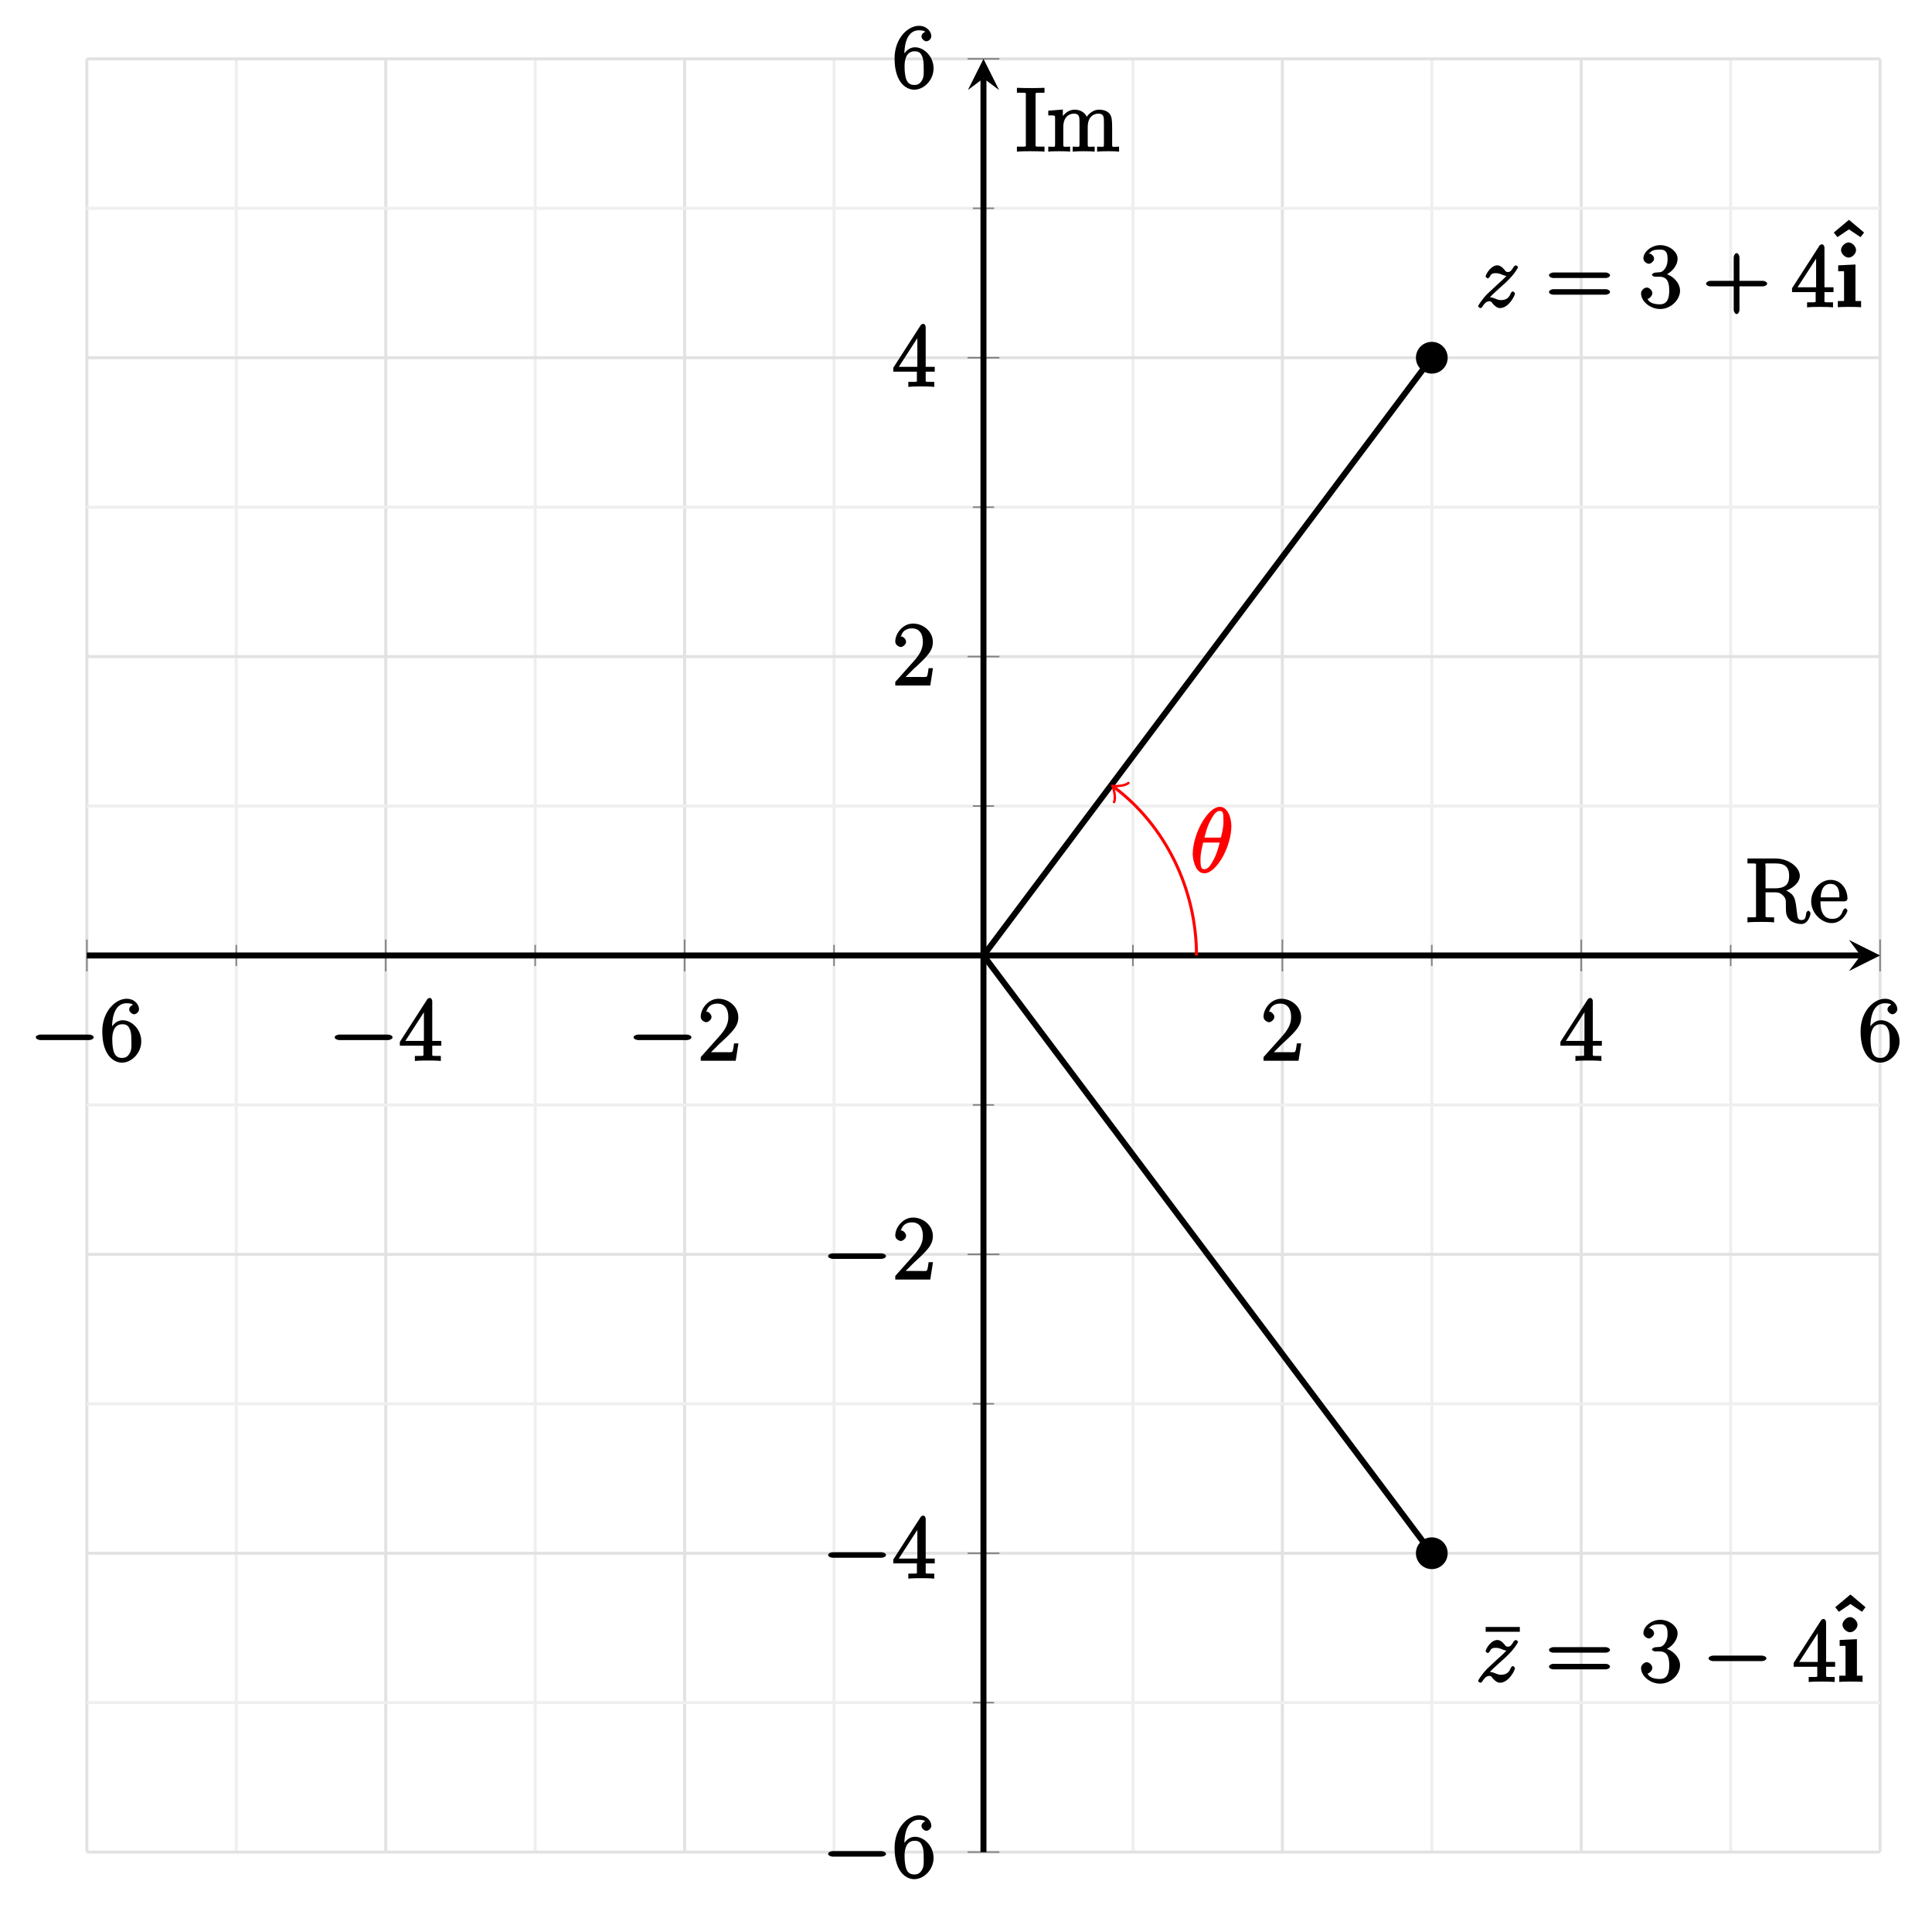
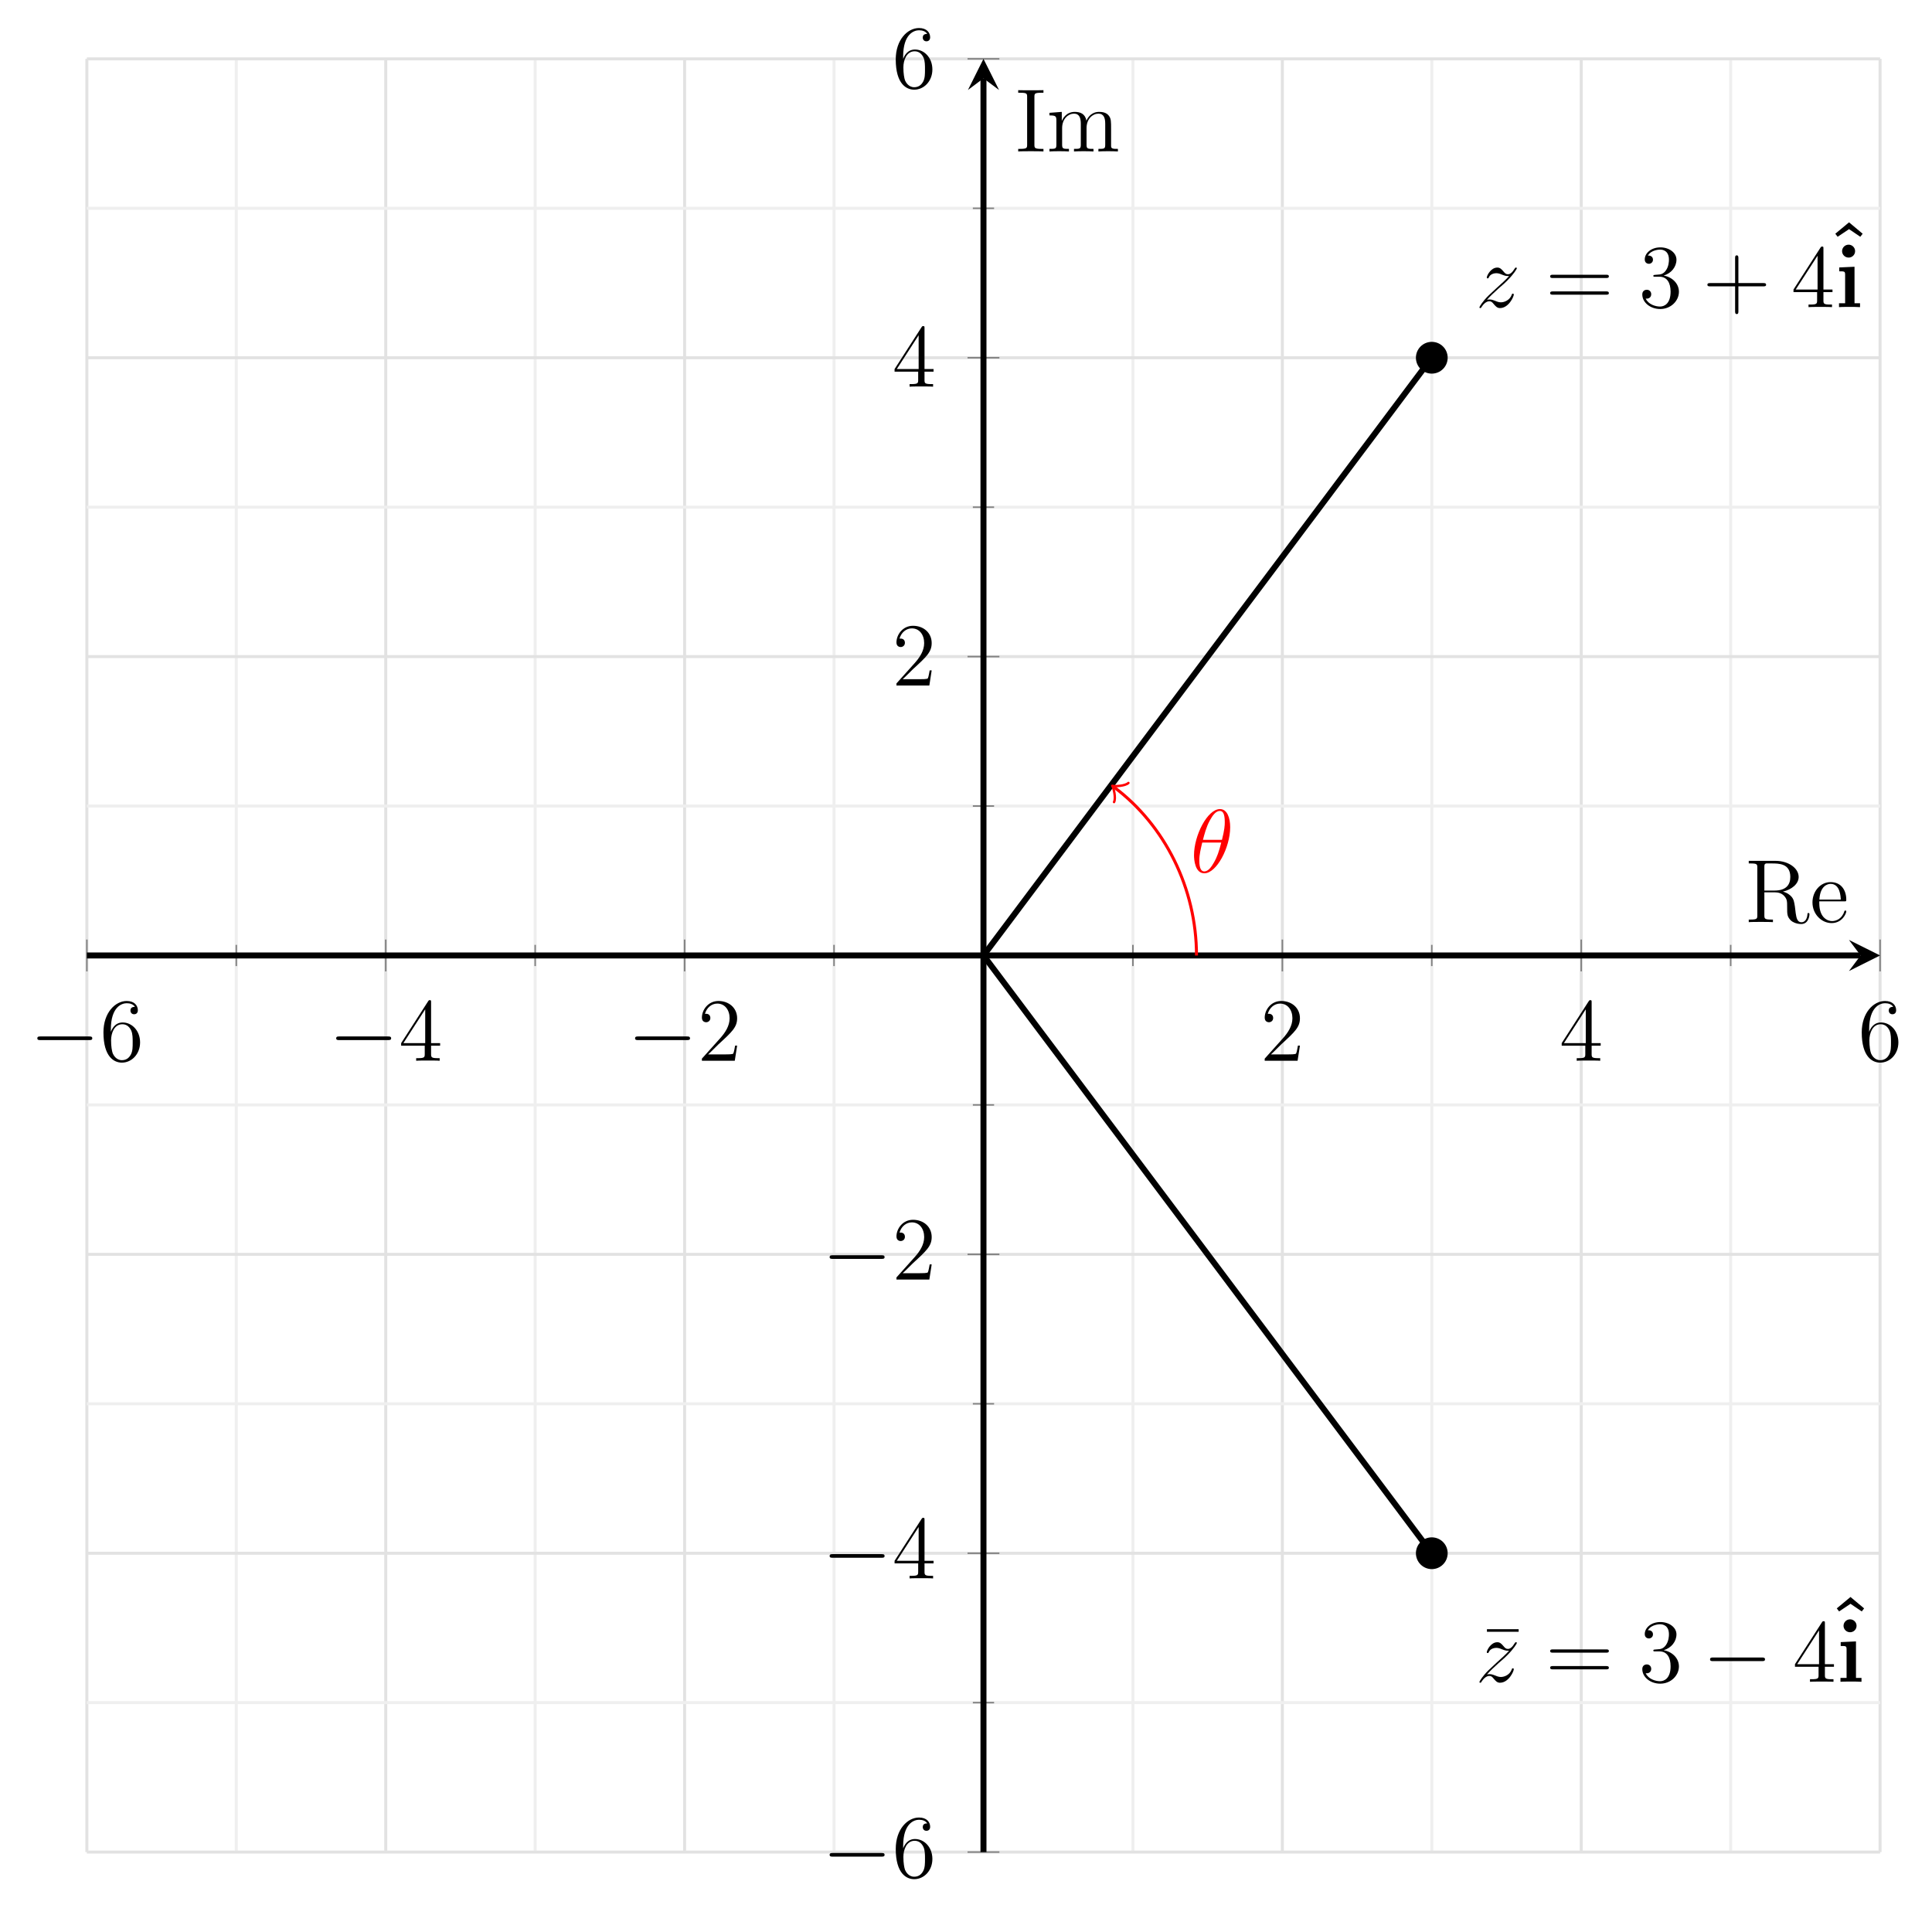
<svg xmlns="http://www.w3.org/2000/svg" xmlns:xlink="http://www.w3.org/1999/xlink" width="257.1pt" height="254.8pt" viewBox="0 0 257.1 254.8" version="1.1">
  <defs>
    <g>
      <symbol overflow="visible" id="glyph0-0">
        <path style="stroke:none;" d="" />
      </symbol>
      <symbol overflow="visible" id="glyph0-1">
-         <path style="stroke:none;" d="M 7.875 -2.75 C 8.078 -2.75 8.484 -2.875 8.484 -3.125 C 8.484 -3.359 8.078 -3.484 7.875 -3.484 L 1.406 -3.484 C 1.203 -3.484 0.781 -3.359 0.781 -3.125 C 0.781 -2.875 1.203 -2.75 1.406 -2.75 Z M 7.875 -2.75 " />
+         <path style="stroke:none;" d="M 7.875 -2.75 C 8.078 -2.75 8.297 -2.75 8.297 -2.984 C 8.297 -3.234 8.078 -3.234 7.875 -3.234 L 1.406 -3.234 C 1.203 -3.234 0.984 -3.234 0.984 -2.984 C 0.984 -2.75 1.203 -2.75 1.406 -2.75 Z M 7.875 -2.75 " />
      </symbol>
      <symbol overflow="visible" id="glyph1-0">
        <path style="stroke:none;" d="" />
      </symbol>
      <symbol overflow="visible" id="glyph1-1">
-         <path style="stroke:none;" d="M 1.625 -4.297 C 1.625 -7.328 2.938 -7.656 3.578 -7.656 C 4.016 -7.656 4.328 -7.562 4.391 -7.469 C 4.531 -7.469 3.906 -7.312 3.906 -6.828 C 3.906 -6.562 4.25 -6.188 4.562 -6.188 C 4.859 -6.188 5.219 -6.516 5.219 -6.859 C 5.219 -7.484 4.609 -8.25 3.578 -8.25 C 2.062 -8.25 0.328 -6.547 0.328 -3.922 C 0.328 -0.641 1.922 0.25 2.938 0.25 C 4.25 0.25 5.516 -1.031 5.516 -2.578 C 5.516 -4.172 4.25 -5.391 3.047 -5.391 C 1.984 -5.391 1.422 -4.312 1.297 -3.984 L 1.625 -3.984 Z M 2.938 -0.375 C 2.188 -0.375 1.984 -0.891 1.875 -1.141 C 1.766 -1.453 1.656 -2.031 1.656 -2.875 C 1.656 -3.812 1.922 -4.859 3 -4.859 C 3.656 -4.859 3.844 -4.547 4.016 -4.141 C 4.203 -3.703 4.203 -3.109 4.203 -2.594 C 4.203 -1.984 4.25 -1.547 4.031 -1.094 C 3.734 -0.531 3.422 -0.375 2.938 -0.375 Z M 2.938 -0.375 " />
+         <path style="stroke:none;" d="M 1.469 -4.156 C 1.469 -7.188 2.938 -7.656 3.578 -7.656 C 4.016 -7.656 4.453 -7.531 4.672 -7.172 C 4.531 -7.172 4.078 -7.172 4.078 -6.688 C 4.078 -6.422 4.25 -6.188 4.562 -6.188 C 4.859 -6.188 5.062 -6.375 5.062 -6.719 C 5.062 -7.344 4.609 -7.953 3.578 -7.953 C 2.062 -7.953 0.484 -6.406 0.484 -3.781 C 0.484 -0.484 1.922 0.25 2.938 0.25 C 4.25 0.25 5.359 -0.891 5.359 -2.438 C 5.359 -4.031 4.25 -5.094 3.047 -5.094 C 1.984 -5.094 1.594 -4.172 1.469 -3.844 Z M 2.938 -0.078 C 2.188 -0.078 1.828 -0.734 1.719 -0.984 C 1.609 -1.297 1.5 -1.891 1.5 -2.719 C 1.5 -3.672 1.922 -4.859 3 -4.859 C 3.656 -4.859 4 -4.406 4.188 -4 C 4.375 -3.562 4.375 -2.969 4.375 -2.453 C 4.375 -1.844 4.375 -1.297 4.141 -0.844 C 3.844 -0.281 3.422 -0.078 2.938 -0.078 Z M 2.938 -0.078 " />
      </symbol>
      <symbol overflow="visible" id="glyph1-2">
-         <path style="stroke:none;" d="M 4.469 -7.922 C 4.469 -8.156 4.312 -8.359 4.141 -8.359 C 4.047 -8.359 3.891 -8.312 3.797 -8.172 L 0.156 -2.516 L 0.156 -2 L 3.297 -2 L 3.297 -1.047 C 3.297 -0.609 3.438 -0.641 2.562 -0.641 L 2.156 -0.641 L 2.156 0.031 C 2.609 -0.031 3.547 -0.031 3.891 -0.031 C 4.219 -0.031 5.172 -0.031 5.609 0.031 L 5.609 -0.641 L 5.219 -0.641 C 4.344 -0.641 4.469 -0.609 4.469 -1.047 L 4.469 -2 L 5.672 -2 L 5.672 -2.641 L 4.469 -2.641 Z M 3.359 -7 L 3.359 -2.641 L 0.891 -2.641 L 3.641 -6.891 Z M 3.359 -7 " />
+         <path style="stroke:none;" d="M 4.312 -7.781 C 4.312 -8.016 4.312 -8.062 4.141 -8.062 C 4.047 -8.062 4.016 -8.062 3.922 -7.922 L 0.328 -2.344 L 0.328 -2 L 3.469 -2 L 3.469 -0.906 C 3.469 -0.469 3.438 -0.344 2.562 -0.344 L 2.328 -0.344 L 2.328 0 C 2.609 -0.031 3.547 -0.031 3.891 -0.031 C 4.219 -0.031 5.172 -0.031 5.453 0 L 5.453 -0.344 L 5.219 -0.344 C 4.344 -0.344 4.312 -0.469 4.312 -0.906 L 4.312 -2 L 5.516 -2 L 5.516 -2.344 L 4.312 -2.344 Z M 3.531 -6.844 L 3.531 -2.344 L 0.625 -2.344 Z M 3.531 -6.844 " />
      </symbol>
      <symbol overflow="visible" id="glyph1-3">
-         <path style="stroke:none;" d="M 5.266 -2.312 L 4.859 -2.312 C 4.797 -1.953 4.75 -1.406 4.625 -1.203 C 4.547 -1.094 3.984 -1.141 3.625 -1.141 L 1.406 -1.141 L 1.516 -0.891 C 1.844 -1.156 2.562 -1.922 2.875 -2.219 C 4.703 -3.891 5.422 -4.609 5.422 -5.797 C 5.422 -7.172 4.172 -8.25 2.781 -8.25 C 1.406 -8.25 0.422 -6.906 0.422 -5.875 C 0.422 -5.266 1.109 -5.125 1.141 -5.125 C 1.406 -5.125 1.859 -5.453 1.859 -5.828 C 1.859 -6.172 1.484 -6.547 1.141 -6.547 C 1.047 -6.547 1.016 -6.547 1.203 -6.609 C 1.359 -7.203 1.859 -7.609 2.625 -7.609 C 3.641 -7.609 4.094 -6.891 4.094 -5.797 C 4.094 -4.781 3.562 -4 2.875 -3.234 L 0.422 -0.484 L 0.422 0 L 5.078 0 L 5.438 -2.312 Z M 5.266 -2.312 " />
+         <path style="stroke:none;" d="M 5.266 -2.016 L 5 -2.016 C 4.953 -1.812 4.859 -1.141 4.75 -0.953 C 4.656 -0.844 3.984 -0.844 3.625 -0.844 L 1.406 -0.844 C 1.734 -1.125 2.469 -1.891 2.766 -2.172 C 4.594 -3.844 5.266 -4.469 5.266 -5.656 C 5.266 -7.031 4.172 -7.953 2.781 -7.953 C 1.406 -7.953 0.578 -6.766 0.578 -5.734 C 0.578 -5.125 1.109 -5.125 1.141 -5.125 C 1.406 -5.125 1.703 -5.312 1.703 -5.688 C 1.703 -6.031 1.484 -6.25 1.141 -6.25 C 1.047 -6.25 1.016 -6.25 0.984 -6.234 C 1.203 -7.047 1.859 -7.609 2.625 -7.609 C 3.641 -7.609 4.266 -6.75 4.266 -5.656 C 4.266 -4.641 3.688 -3.75 3 -2.984 L 0.578 -0.281 L 0.578 0 L 4.953 0 Z M 5.266 -2.016 " />
      </symbol>
      <symbol overflow="visible" id="glyph1-4">
-         <path style="stroke:none;" d="M 8.062 -3.875 C 8.234 -3.875 8.609 -4.016 8.609 -4.234 C 8.609 -4.453 8.25 -4.609 8.062 -4.609 L 1.031 -4.609 C 0.859 -4.609 0.484 -4.453 0.484 -4.25 C 0.484 -4.016 0.844 -3.875 1.031 -3.875 Z M 8.062 -1.656 C 8.234 -1.656 8.609 -1.797 8.609 -2.016 C 8.609 -2.234 8.25 -2.391 8.062 -2.391 L 1.031 -2.391 C 0.859 -2.391 0.484 -2.234 0.484 -2.016 C 0.484 -1.797 0.844 -1.656 1.031 -1.656 Z M 8.062 -1.656 " />
+         <path style="stroke:none;" d="M 8.062 -3.875 C 8.234 -3.875 8.453 -3.875 8.453 -4.094 C 8.453 -4.312 8.25 -4.312 8.062 -4.312 L 1.031 -4.312 C 0.859 -4.312 0.641 -4.312 0.641 -4.094 C 0.641 -3.875 0.844 -3.875 1.031 -3.875 Z M 8.062 -1.656 C 8.234 -1.656 8.453 -1.656 8.453 -1.859 C 8.453 -2.094 8.25 -2.094 8.062 -2.094 L 1.031 -2.094 C 0.859 -2.094 0.641 -2.094 0.641 -1.875 C 0.641 -1.656 0.844 -1.656 1.031 -1.656 Z M 8.062 -1.656 " />
      </symbol>
      <symbol overflow="visible" id="glyph1-5">
-         <path style="stroke:none;" d="M 2.203 -4.594 C 2 -4.578 1.781 -4.406 1.781 -4.297 C 1.781 -4.188 2.016 -4.047 2.219 -4.047 L 2.766 -4.047 C 3.797 -4.047 4.078 -3.344 4.078 -2.203 C 4.078 -0.641 3.438 -0.375 2.844 -0.375 C 2.266 -0.375 1.453 -0.484 1.188 -1.094 C 1.328 -1.078 1.828 -1.438 1.828 -1.859 C 1.828 -2.219 1.422 -2.609 1.094 -2.609 C 0.797 -2.609 0.328 -2.281 0.328 -1.828 C 0.328 -0.766 1.547 0.25 2.875 0.25 C 4.297 0.25 5.516 -0.984 5.516 -2.188 C 5.516 -3.281 4.469 -4.297 3.328 -4.5 L 3.328 -4.203 C 4.359 -4.5 5.188 -5.516 5.188 -6.453 C 5.188 -7.406 4.047 -8.25 2.891 -8.25 C 1.703 -8.25 0.641 -7.359 0.641 -6.484 C 0.641 -6.016 1.188 -5.766 1.359 -5.766 C 1.609 -5.766 2.062 -6.094 2.062 -6.453 C 2.062 -6.844 1.609 -7.156 1.344 -7.156 C 1.281 -7.156 1.25 -7.156 1.531 -7.25 C 1.781 -7.703 2.797 -7.656 2.859 -7.656 C 3.25 -7.656 3.859 -7.625 3.859 -6.453 C 3.859 -6.234 3.875 -5.672 3.531 -5.156 C 3.172 -4.625 2.875 -4.641 2.562 -4.625 Z M 2.203 -4.594 " />
+         <path style="stroke:none;" d="M 2.203 -4.297 C 2 -4.281 1.953 -4.266 1.953 -4.156 C 1.953 -4.047 2.016 -4.047 2.219 -4.047 L 2.766 -4.047 C 3.797 -4.047 4.25 -3.203 4.25 -2.062 C 4.25 -0.484 3.438 -0.078 2.844 -0.078 C 2.266 -0.078 1.297 -0.344 0.938 -1.141 C 1.328 -1.078 1.672 -1.297 1.672 -1.719 C 1.672 -2.062 1.422 -2.312 1.094 -2.312 C 0.797 -2.312 0.484 -2.141 0.484 -1.688 C 0.484 -0.625 1.547 0.25 2.875 0.25 C 4.297 0.25 5.359 -0.844 5.359 -2.047 C 5.359 -3.141 4.469 -4 3.328 -4.203 C 4.359 -4.5 5.031 -5.375 5.031 -6.312 C 5.031 -7.25 4.047 -7.953 2.891 -7.953 C 1.703 -7.953 0.812 -7.219 0.812 -6.344 C 0.812 -5.875 1.188 -5.766 1.359 -5.766 C 1.609 -5.766 1.906 -5.953 1.906 -6.312 C 1.906 -6.688 1.609 -6.859 1.344 -6.859 C 1.281 -6.859 1.25 -6.859 1.219 -6.844 C 1.672 -7.656 2.797 -7.656 2.859 -7.656 C 3.25 -7.656 4.031 -7.484 4.031 -6.312 C 4.031 -6.078 4 -5.422 3.641 -4.906 C 3.281 -4.375 2.875 -4.344 2.562 -4.328 Z M 2.203 -4.297 " />
      </symbol>
      <symbol overflow="visible" id="glyph1-6">
-         <path style="stroke:none;" d="M 4.766 -2.766 L 8.062 -2.766 C 8.234 -2.766 8.609 -2.906 8.609 -3.125 C 8.609 -3.344 8.25 -3.5 8.062 -3.5 L 4.922 -3.5 L 4.922 -6.641 C 4.922 -6.812 4.766 -7.188 4.547 -7.188 C 4.328 -7.188 4.156 -6.828 4.156 -6.641 L 4.156 -3.5 L 1.031 -3.5 C 0.859 -3.5 0.484 -3.344 0.484 -3.125 C 0.484 -2.906 0.844 -2.766 1.031 -2.766 L 4.156 -2.766 L 4.156 0.391 C 4.156 0.562 4.328 0.922 4.547 0.922 C 4.766 0.922 4.922 0.578 4.922 0.391 L 4.922 -2.766 Z M 4.766 -2.766 " />
+         <path style="stroke:none;" d="M 4.766 -2.766 L 8.062 -2.766 C 8.234 -2.766 8.453 -2.766 8.453 -2.969 C 8.453 -3.203 8.25 -3.203 8.062 -3.203 L 4.766 -3.203 L 4.766 -6.5 C 4.766 -6.672 4.766 -6.891 4.547 -6.891 C 4.328 -6.891 4.328 -6.688 4.328 -6.5 L 4.328 -3.203 L 1.031 -3.203 C 0.859 -3.203 0.641 -3.203 0.641 -2.984 C 0.641 -2.766 0.844 -2.766 1.031 -2.766 L 4.328 -2.766 L 4.328 0.531 C 4.328 0.703 4.328 0.922 4.547 0.922 C 4.766 0.922 4.766 0.719 4.766 0.531 Z M 4.766 -2.766 " />
      </symbol>
      <symbol overflow="visible" id="glyph1-7">
-         <path style="stroke:none;" d="M 5.188 -6.797 L 5.188 -7.297 L 0.641 -7.297 L 0.641 -6.656 L 5.188 -6.656 Z M 5.188 -6.797 " />
+         <path style="stroke:none;" d="M 5.031 -6.656 L 5.031 -7 L 0.812 -7 L 0.812 -6.656 Z M 5.031 -6.656 " />
      </symbol>
      <symbol overflow="visible" id="glyph2-0">
        <path style="stroke:none;" d="" />
      </symbol>
      <symbol overflow="visible" id="glyph2-1">
-         <path style="stroke:none;" d="M 1.625 -1 C 2.141 -1.594 2.562 -1.953 3.156 -2.5 C 3.875 -3.125 4.188 -3.422 4.344 -3.594 C 5.188 -4.422 5.656 -5.219 5.656 -5.312 C 5.656 -5.422 5.406 -5.562 5.375 -5.562 C 5.297 -5.562 5.156 -5.469 5.094 -5.391 C 4.797 -4.875 4.625 -4.672 4.312 -4.672 C 4.062 -4.672 4.047 -4.734 3.812 -5.016 C 3.562 -5.312 3.25 -5.562 2.906 -5.562 C 2.031 -5.562 1.344 -4.328 1.344 -4.078 C 1.344 -4.047 1.516 -3.828 1.625 -3.828 C 1.719 -3.828 1.891 -4.016 1.922 -4.094 C 2.125 -4.578 2.547 -4.516 2.766 -4.516 C 3.031 -4.516 3.266 -4.438 3.516 -4.328 C 3.969 -4.141 4.156 -4.141 4.281 -4.141 C 4.359 -4.141 4.406 -4.141 4.469 -4.141 L 4.344 -4.406 C 3.953 -3.938 3.312 -3.359 2.766 -2.875 L 1.562 -1.75 C 0.844 -1.016 0.344 -0.203 0.344 -0.125 C 0.344 -0.047 0.578 0.125 0.641 0.125 C 0.719 0.125 0.844 0.078 0.922 -0.078 C 1.109 -0.375 1.391 -0.781 1.828 -0.781 C 2.078 -0.781 2.078 -0.734 2.312 -0.438 C 2.547 -0.172 2.875 0.125 3.25 0.125 C 4.422 0.125 5.25 -1.547 5.25 -1.812 C 5.25 -1.859 5.078 -2.094 4.953 -2.094 C 4.859 -2.094 4.688 -1.891 4.656 -1.766 C 4.391 -1.062 3.844 -0.938 3.375 -0.938 C 3.125 -0.938 2.891 -1.016 2.641 -1.125 C 2.156 -1.312 2.031 -1.312 1.875 -1.312 C 1.75 -1.312 1.625 -1.312 1.516 -1.266 Z M 1.625 -1 " />
+         <path style="stroke:none;" d="M 1.516 -0.969 C 2.031 -1.547 2.453 -1.922 3.047 -2.469 C 3.766 -3.078 4.078 -3.375 4.25 -3.562 C 5.078 -4.391 5.5 -5.078 5.5 -5.172 C 5.5 -5.266 5.406 -5.266 5.375 -5.266 C 5.297 -5.266 5.266 -5.219 5.219 -5.141 C 4.906 -4.625 4.625 -4.375 4.312 -4.375 C 4.062 -4.375 3.938 -4.484 3.703 -4.766 C 3.453 -5.062 3.25 -5.266 2.906 -5.266 C 2.031 -5.266 1.5 -4.188 1.5 -3.938 C 1.5 -3.891 1.516 -3.828 1.625 -3.828 C 1.719 -3.828 1.734 -3.875 1.766 -3.953 C 1.969 -4.438 2.547 -4.516 2.766 -4.516 C 3.031 -4.516 3.266 -4.438 3.516 -4.328 C 3.969 -4.141 4.156 -4.141 4.281 -4.141 C 4.359 -4.141 4.406 -4.141 4.469 -4.141 C 4.078 -3.688 3.438 -3.109 2.891 -2.625 L 1.688 -1.5 C 0.953 -0.766 0.516 -0.062 0.516 0.031 C 0.516 0.094 0.578 0.125 0.641 0.125 C 0.719 0.125 0.734 0.109 0.812 -0.031 C 1 -0.328 1.391 -0.781 1.828 -0.781 C 2.078 -0.781 2.203 -0.688 2.438 -0.391 C 2.672 -0.125 2.875 0.125 3.25 0.125 C 4.422 0.125 5.094 -1.406 5.094 -1.672 C 5.094 -1.719 5.078 -1.797 4.953 -1.797 C 4.859 -1.797 4.859 -1.75 4.812 -1.625 C 4.547 -0.922 3.844 -0.641 3.375 -0.641 C 3.125 -0.641 2.891 -0.719 2.641 -0.828 C 2.156 -1.016 2.031 -1.016 1.875 -1.016 C 1.75 -1.016 1.625 -1.016 1.516 -0.969 Z M 1.516 -0.969 " />
      </symbol>
      <symbol overflow="visible" id="glyph2-2">
-         <path style="stroke:none;" d="M 5.453 -6.156 C 5.453 -7.375 4.906 -8.719 3.938 -8.719 C 2.266 -8.719 0.312 -5.062 0.312 -2.422 C 0.312 -1.875 0.594 0.125 1.859 0.125 C 3.484 0.125 5.453 -3.438 5.453 -6.156 Z M 1.828 -4.469 C 2.016 -5.172 2.219 -6.078 2.688 -6.922 C 3.078 -7.641 3.391 -8.172 3.922 -8.172 C 4.312 -8.172 4.406 -7.984 4.406 -6.844 C 4.406 -6.406 4.375 -5.812 4.062 -4.625 L 1.859 -4.625 Z M 3.938 -4.109 C 3.641 -2.938 3.438 -2.297 3.016 -1.547 C 2.672 -0.938 2.359 -0.422 1.859 -0.422 C 1.5 -0.422 1.344 -0.547 1.344 -1.734 C 1.344 -2.516 1.547 -3.328 1.703 -3.969 L 3.906 -3.969 Z M 3.938 -4.109 " />
+         <path style="stroke:none;" d="M 5.297 -6.016 C 5.297 -7.234 4.906 -8.422 3.938 -8.422 C 2.266 -8.422 0.484 -4.906 0.484 -2.281 C 0.484 -1.734 0.594 0.125 1.859 0.125 C 3.484 0.125 5.297 -3.297 5.297 -6.016 Z M 1.672 -4.328 C 1.859 -5.031 2.109 -6.031 2.578 -6.891 C 2.969 -7.609 3.391 -8.172 3.922 -8.172 C 4.312 -8.172 4.578 -7.844 4.578 -6.688 C 4.578 -6.266 4.547 -5.672 4.203 -4.328 Z M 4.109 -3.969 C 3.812 -2.797 3.562 -2.047 3.125 -1.297 C 2.781 -0.688 2.359 -0.125 1.859 -0.125 C 1.5 -0.125 1.188 -0.406 1.188 -1.594 C 1.188 -2.359 1.391 -3.172 1.578 -3.969 Z M 4.109 -3.969 " />
      </symbol>
      <symbol overflow="visible" id="glyph3-0">
        <path style="stroke:none;" d="" />
      </symbol>
      <symbol overflow="visible" id="glyph3-1">
-         <path style="stroke:none;" d="M 3.25 -8.547 L 1.328 -6.938 L 1.812 -6.328 L 3.344 -7.359 L 4.891 -6.328 L 5.359 -6.938 L 3.359 -8.625 Z M 3.25 -8.547 " />
+         <path style="stroke:none;" d="M 3.359 -8.297 L 1.531 -6.781 L 1.844 -6.375 L 3.359 -7.391 L 4.859 -6.375 L 5.172 -6.781 Z M 3.359 -8.297 " />
      </symbol>
      <symbol overflow="visible" id="glyph3-2">
-         <path style="stroke:none;" d="M 2.797 -7.594 C 2.797 -8.078 2.266 -8.609 1.812 -8.609 C 1.312 -8.609 0.797 -8.047 0.797 -7.594 C 0.797 -7.141 1.312 -6.594 1.812 -6.594 C 2.266 -6.594 2.797 -7.094 2.797 -7.594 Z M 0.422 -5.422 L 0.422 -4.766 C 1.266 -4.766 1.203 -4.906 1.203 -4.453 L 1.203 -0.812 L 0.375 -0.812 L 0.375 0.016 C 0.797 -0.031 1.625 -0.031 1.953 -0.031 C 2.281 -0.031 3.047 -0.031 3.469 0.016 L 3.469 -0.812 L 2.719 -0.812 L 2.719 -5.672 L 0.422 -5.562 Z M 0.422 -5.422 " />
+         <path style="stroke:none;" d="M 2.672 -7.453 C 2.672 -7.938 2.266 -8.312 1.812 -8.312 C 1.312 -8.312 0.938 -7.906 0.938 -7.453 C 0.938 -7 1.312 -6.594 1.812 -6.594 C 2.266 -6.594 2.672 -6.953 2.672 -7.453 Z M 0.562 -5.281 L 0.562 -4.766 C 1.266 -4.766 1.344 -4.766 1.344 -4.297 L 1.344 -0.516 L 0.531 -0.516 L 0.531 0 C 0.797 -0.031 1.625 -0.031 1.953 -0.031 C 2.281 -0.031 3.047 -0.031 3.328 0 L 3.328 -0.516 L 2.594 -0.516 L 2.594 -5.375 Z M 0.562 -5.281 " />
      </symbol>
      <symbol overflow="visible" id="glyph4-0">
        <path style="stroke:none;" d="" />
      </symbol>
      <symbol overflow="visible" id="glyph4-1">
-         <path style="stroke:none;" d="M 8.719 -1.188 C 8.719 -1.25 8.578 -1.516 8.438 -1.516 C 8.312 -1.516 8.156 -1.297 8.141 -1.172 C 8.078 -0.453 7.906 -0.281 7.516 -0.281 C 6.969 -0.281 7 -0.688 6.906 -1.328 L 6.797 -2.219 C 6.703 -2.828 6.609 -3.312 6.25 -3.688 C 6.125 -3.812 5.703 -4.188 5.047 -4.359 L 5.047 -4.062 C 6.234 -4.344 7.297 -5.234 7.297 -6.156 C 7.297 -7.312 5.797 -8.469 4.078 -8.469 L 0.328 -8.469 L 0.328 -7.812 L 0.734 -7.812 C 1.609 -7.812 1.469 -7.844 1.469 -7.406 L 1.469 -1.047 C 1.469 -0.609 1.609 -0.641 0.734 -0.641 L 0.328 -0.641 L 0.328 0.031 C 0.781 -0.031 1.75 -0.031 2.109 -0.031 C 2.453 -0.031 3.438 -0.031 3.875 0.031 L 3.875 -0.641 L 3.484 -0.641 C 2.625 -0.641 2.734 -0.609 2.734 -1.047 L 2.734 -3.969 L 3.969 -3.969 C 4.438 -3.969 4.75 -3.875 5.078 -3.531 C 5.484 -3.078 5.438 -2.938 5.438 -2.109 C 5.438 -1.172 5.484 -0.75 6.016 -0.234 C 6.188 -0.062 6.812 0.25 7.484 0.25 C 8.422 0.25 8.719 -0.938 8.719 -1.188 Z M 5.875 -6.156 C 5.875 -5.109 5.469 -4.5 3.922 -4.5 L 2.734 -4.5 L 2.734 -7.484 C 2.734 -7.75 2.578 -7.75 2.828 -7.812 C 2.938 -7.812 3.297 -7.812 3.531 -7.812 C 4.5 -7.812 5.875 -7.953 5.875 -6.156 Z M 5.875 -6.156 " />
+         <path style="stroke:none;" d="M 8.578 -1.047 C 8.578 -1.109 8.578 -1.219 8.438 -1.219 C 8.312 -1.219 8.312 -1.141 8.312 -1.031 C 8.25 -0.312 7.906 0.016 7.516 0.016 C 6.969 0.016 6.844 -0.547 6.75 -1.188 L 6.641 -2.078 C 6.547 -2.672 6.5 -3.062 6.141 -3.438 C 6.016 -3.562 5.703 -3.891 5.047 -4.062 C 6.234 -4.344 7.141 -5.094 7.141 -6.016 C 7.141 -7.172 5.797 -8.156 4.078 -8.156 L 0.5 -8.156 L 0.5 -7.812 L 0.734 -7.812 C 1.609 -7.812 1.641 -7.703 1.641 -7.25 L 1.641 -0.906 C 1.641 -0.469 1.609 -0.344 0.734 -0.344 L 0.5 -0.344 L 0.5 0 C 0.781 -0.031 1.75 -0.031 2.109 -0.031 C 2.453 -0.031 3.438 -0.031 3.719 0 L 3.719 -0.344 L 3.484 -0.344 C 2.625 -0.344 2.578 -0.469 2.578 -0.906 L 2.578 -3.969 L 3.969 -3.969 C 4.438 -3.969 4.875 -3.844 5.203 -3.5 C 5.609 -3.047 5.609 -2.797 5.609 -1.969 C 5.609 -1.031 5.609 -0.719 6.125 -0.203 C 6.312 -0.031 6.812 0.25 7.484 0.25 C 8.422 0.25 8.578 -0.781 8.578 -1.047 Z M 6.031 -6.016 C 6.031 -4.969 5.469 -4.203 3.922 -4.203 L 2.578 -4.203 L 2.578 -7.344 C 2.578 -7.609 2.578 -7.75 2.828 -7.812 C 2.938 -7.812 3.297 -7.812 3.531 -7.812 C 4.5 -7.812 6.031 -7.812 6.031 -6.016 Z M 6.031 -6.016 " />
      </symbol>
      <symbol overflow="visible" id="glyph4-2">
-         <path style="stroke:none;" d="M 5.016 -1.562 C 5.016 -1.641 4.812 -1.844 4.734 -1.844 C 4.641 -1.844 4.453 -1.625 4.422 -1.562 C 4.109 -0.562 3.484 -0.438 2.969 -0.438 C 2.469 -0.438 1.422 -0.625 1.422 -2.688 L 1.422 -2.766 L 4.578 -2.766 C 4.844 -2.766 5.016 -2.922 5.016 -3.141 C 5.016 -4.344 4.219 -5.625 2.766 -5.625 C 1.406 -5.625 0.188 -4.25 0.188 -2.766 C 0.188 -1.188 1.578 0.125 2.906 0.125 C 4.328 0.125 5.016 -1.312 5.016 -1.562 Z M 4.125 -3.297 L 1.453 -3.297 C 1.531 -5.016 2.422 -5.094 2.766 -5.094 C 4.047 -5.094 3.938 -3.547 3.938 -3.297 Z M 4.125 -3.297 " />
+         <path style="stroke:none;" d="M 4.859 -1.422 C 4.859 -1.5 4.812 -1.547 4.734 -1.547 C 4.641 -1.547 4.609 -1.484 4.594 -1.422 C 4.281 -0.422 3.484 -0.141 2.969 -0.141 C 2.469 -0.141 1.266 -0.484 1.266 -2.547 L 1.266 -2.766 L 4.578 -2.766 C 4.844 -2.766 4.859 -2.766 4.859 -3 C 4.859 -4.203 4.219 -5.328 2.766 -5.328 C 1.406 -5.328 0.359 -4.094 0.359 -2.625 C 0.359 -1.047 1.578 0.125 2.906 0.125 C 4.328 0.125 4.859 -1.172 4.859 -1.422 Z M 4.125 -3 L 1.281 -3 C 1.375 -4.875 2.422 -5.094 2.766 -5.094 C 4.047 -5.094 4.109 -3.406 4.125 -3 Z M 4.125 -3 " />
      </symbol>
      <symbol overflow="visible" id="glyph4-3">
-         <path style="stroke:none;" d="M 3.938 -0.141 L 3.938 -0.641 L 3.531 -0.641 C 2.625 -0.641 2.75 -0.609 2.75 -1.047 L 2.75 -7.406 C 2.75 -7.844 2.625 -7.812 3.531 -7.812 L 3.938 -7.812 L 3.938 -8.469 C 3.5 -8.438 2.469 -8.438 2.109 -8.438 C 1.75 -8.438 0.719 -8.438 0.266 -8.469 L 0.266 -7.812 L 0.688 -7.812 C 1.594 -7.812 1.453 -7.844 1.453 -7.406 L 1.453 -1.047 C 1.453 -0.609 1.594 -0.641 0.688 -0.641 L 0.266 -0.641 L 0.266 0.031 C 0.719 -0.031 1.75 -0.031 2.109 -0.031 C 2.469 -0.031 3.5 -0.031 3.938 0.031 Z M 3.938 -0.141 " />
+         <path style="stroke:none;" d="M 3.797 0 L 3.797 -0.344 L 3.531 -0.344 C 2.625 -0.344 2.594 -0.469 2.594 -0.906 L 2.594 -7.25 C 2.594 -7.703 2.625 -7.812 3.531 -7.812 L 3.797 -7.812 L 3.797 -8.156 C 3.5 -8.141 2.469 -8.141 2.109 -8.141 C 1.75 -8.141 0.719 -8.141 0.438 -8.156 L 0.438 -7.812 L 0.688 -7.812 C 1.594 -7.812 1.625 -7.703 1.625 -7.25 L 1.625 -0.906 C 1.625 -0.469 1.594 -0.344 0.688 -0.344 L 0.438 -0.344 L 0.438 0 C 0.719 -0.031 1.75 -0.031 2.109 -0.031 C 2.469 -0.031 3.5 -0.031 3.797 0 Z M 3.797 0 " />
      </symbol>
      <symbol overflow="visible" id="glyph4-4">
-         <path style="stroke:none;" d="M 9.641 -0.141 L 9.641 -0.641 C 8.875 -0.641 8.734 -0.484 8.719 -0.844 L 8.719 -3.047 C 8.719 -4.156 8.672 -4.609 8.406 -4.984 C 8.062 -5.453 7.391 -5.562 6.984 -5.562 C 5.984 -5.562 5.312 -4.703 5.125 -4.234 L 5.453 -4.234 C 5.281 -5.156 4.484 -5.562 3.734 -5.562 C 2.562 -5.562 1.953 -4.422 1.906 -4.344 L 2.156 -4.344 L 2.156 -5.578 L 0.219 -5.422 L 0.219 -4.797 C 1.188 -4.797 1.125 -4.859 1.125 -4.266 L 1.125 -1.031 C 1.125 -0.484 1.156 -0.641 0.219 -0.641 L 0.219 0.031 C 0.688 -0.031 1.344 -0.031 1.672 -0.031 C 2.016 -0.031 2.672 -0.031 3.125 0.031 L 3.125 -0.641 C 2.219 -0.641 2.219 -0.484 2.219 -1.031 L 2.219 -3.25 C 2.219 -4.5 2.891 -5.031 3.641 -5.031 C 4.375 -5.031 4.375 -4.562 4.375 -3.844 L 4.375 -1.031 C 4.375 -0.484 4.406 -0.641 3.469 -0.641 L 3.469 0.031 C 3.938 -0.031 4.594 -0.031 4.922 -0.031 C 5.266 -0.031 5.922 -0.031 6.391 0.031 L 6.391 -0.641 C 5.469 -0.641 5.469 -0.484 5.469 -1.031 L 5.469 -3.25 C 5.469 -4.5 6.141 -5.031 6.891 -5.031 C 7.625 -5.031 7.625 -4.562 7.625 -3.844 L 7.625 -1.031 C 7.625 -0.484 7.656 -0.641 6.719 -0.641 L 6.719 0.031 C 7.203 -0.031 7.844 -0.031 8.172 -0.031 C 8.516 -0.031 9.172 -0.031 9.641 0.031 Z M 9.641 -0.141 " />
+         <path style="stroke:none;" d="M 9.484 0 L 9.484 -0.344 C 8.875 -0.344 8.578 -0.344 8.578 -0.703 L 8.578 -2.906 C 8.578 -4.016 8.578 -4.344 8.297 -4.734 C 7.953 -5.203 7.391 -5.266 6.984 -5.266 C 5.984 -5.266 5.484 -4.547 5.297 -4.094 C 5.125 -5.016 4.484 -5.266 3.734 -5.266 C 2.562 -5.266 2.109 -4.281 2.016 -4.047 L 2.016 -5.266 L 0.375 -5.141 L 0.375 -4.797 C 1.188 -4.797 1.297 -4.703 1.297 -4.125 L 1.297 -0.891 C 1.297 -0.344 1.156 -0.344 0.375 -0.344 L 0.375 0 C 0.688 -0.031 1.344 -0.031 1.672 -0.031 C 2.016 -0.031 2.672 -0.031 2.969 0 L 2.969 -0.344 C 2.219 -0.344 2.062 -0.344 2.062 -0.891 L 2.062 -3.109 C 2.062 -4.359 2.891 -5.031 3.641 -5.031 C 4.375 -5.031 4.547 -4.422 4.547 -3.688 L 4.547 -0.891 C 4.547 -0.344 4.406 -0.344 3.641 -0.344 L 3.641 0 C 3.938 -0.031 4.594 -0.031 4.922 -0.031 C 5.266 -0.031 5.922 -0.031 6.234 0 L 6.234 -0.344 C 5.469 -0.344 5.312 -0.344 5.312 -0.891 L 5.312 -3.109 C 5.312 -4.359 6.141 -5.031 6.891 -5.031 C 7.625 -5.031 7.797 -4.422 7.797 -3.688 L 7.797 -0.891 C 7.797 -0.344 7.656 -0.344 6.891 -0.344 L 6.891 0 C 7.203 -0.031 7.844 -0.031 8.172 -0.031 C 8.516 -0.031 9.172 -0.031 9.484 0 Z M 9.484 0 " />
      </symbol>
    </g>
  </defs>
  <g id="surface1">
    <path style="fill:none;stroke-width:0.399;stroke-linecap:butt;stroke-linejoin:miter;stroke:rgb(93.799%,93.799%,93.799%);stroke-opacity:1;stroke-miterlimit:10;" d="M -99.431 -119.316 L -99.431 119.317 M -59.657 -119.316 L -59.657 119.317 M -19.888 -119.316 L -19.888 119.317 M 19.886 -119.316 L 19.886 119.317 M 59.659 -119.316 L 59.659 119.317 M 99.433 -119.316 L 99.433 119.317 " transform="matrix(1,0,0,-1,130.876,127.149)" />
    <path style="fill:none;stroke-width:0.399;stroke-linecap:butt;stroke-linejoin:miter;stroke:rgb(88.699%,88.699%,88.699%);stroke-opacity:1;stroke-miterlimit:10;" d="M -119.317 -119.316 L -119.317 119.317 M -79.544 -119.316 L -79.544 119.317 M -39.771 -119.316 L -39.771 119.317 M 39.772 -119.316 L 39.772 119.317 M 79.546 -119.316 L 79.546 119.317 M 119.315 -119.316 L 119.315 119.317 " transform="matrix(1,0,0,-1,130.876,127.149)" />
    <path style="fill:none;stroke-width:0.399;stroke-linecap:butt;stroke-linejoin:miter;stroke:rgb(93.799%,93.799%,93.799%);stroke-opacity:1;stroke-miterlimit:10;" d="M -119.317 -99.429 L 119.315 -99.429 M -119.317 -59.66 L 119.315 -59.66 M -119.317 -19.886 L 119.315 -19.886 M -119.317 19.887 L 119.315 19.887 M -119.317 59.657 L 119.315 59.657 M -119.317 99.43 L 119.315 99.43 " transform="matrix(1,0,0,-1,130.876,127.149)" />
    <path style="fill:none;stroke-width:0.399;stroke-linecap:butt;stroke-linejoin:miter;stroke:rgb(88.699%,88.699%,88.699%);stroke-opacity:1;stroke-miterlimit:10;" d="M -119.317 -119.316 L 119.315 -119.316 M -119.317 -79.546 L 119.315 -79.546 M -119.317 -39.773 L 119.315 -39.773 M -119.317 39.774 L 119.315 39.774 M -119.317 79.544 L 119.315 79.544 M -119.317 119.317 L 119.315 119.317 " transform="matrix(1,0,0,-1,130.876,127.149)" />
    <path style="fill:none;stroke-width:0.199;stroke-linecap:butt;stroke-linejoin:miter;stroke:rgb(50%,50%,50%);stroke-opacity:1;stroke-miterlimit:10;" d="M -99.431 -1.413 L -99.431 1.415 M -59.657 -1.413 L -59.657 1.415 M -19.888 -1.413 L -19.888 1.415 M 19.886 -1.413 L 19.886 1.415 M 59.659 -1.413 L 59.659 1.415 M 99.433 -1.413 L 99.433 1.415 " transform="matrix(1,0,0,-1,130.876,127.149)" />
    <path style="fill:none;stroke-width:0.199;stroke-linecap:butt;stroke-linejoin:miter;stroke:rgb(50%,50%,50%);stroke-opacity:1;stroke-miterlimit:10;" d="M -119.317 -2.121 L -119.317 2.122 M -79.544 -2.121 L -79.544 2.122 M -39.771 -2.121 L -39.771 2.122 M 39.772 -2.121 L 39.772 2.122 M 79.546 -2.121 L 79.546 2.122 M 119.315 -2.121 L 119.315 2.122 " transform="matrix(1,0,0,-1,130.876,127.149)" />
    <path style="fill:none;stroke-width:0.199;stroke-linecap:butt;stroke-linejoin:miter;stroke:rgb(50%,50%,50%);stroke-opacity:1;stroke-miterlimit:10;" d="M -1.415 -99.429 L 1.413 -99.429 M -1.415 -59.66 L 1.413 -59.66 M -1.415 -19.886 L 1.413 -19.886 M -1.415 19.887 L 1.413 19.887 M -1.415 59.657 L 1.413 59.657 M -1.415 99.43 L 1.413 99.43 " transform="matrix(1,0,0,-1,130.876,127.149)" />
    <path style="fill:none;stroke-width:0.199;stroke-linecap:butt;stroke-linejoin:miter;stroke:rgb(50%,50%,50%);stroke-opacity:1;stroke-miterlimit:10;" d="M -2.122 -119.316 L 2.12 -119.316 M -2.122 -79.546 L 2.12 -79.546 M -2.122 -39.773 L 2.12 -39.773 M -2.122 39.774 L 2.12 39.774 M -2.122 79.544 L 2.12 79.544 M -2.122 119.317 L 2.12 119.317 " transform="matrix(1,0,0,-1,130.876,127.149)" />
    <path style="fill:none;stroke-width:0.797;stroke-linecap:butt;stroke-linejoin:miter;stroke:rgb(0%,0%,0%);stroke-opacity:1;stroke-miterlimit:10;" d="M -119.317 0.001 L 116.726 0.001 " transform="matrix(1,0,0,-1,130.876,127.149)" />
    <path style=" stroke:none;fill-rule:nonzero;fill:rgb(0%,0%,0%);fill-opacity:1;" d="M 250.191 127.148 L 246.047 125.078 L 247.602 127.148 L 246.047 129.223 " />
    <path style="fill:none;stroke-width:0.797;stroke-linecap:butt;stroke-linejoin:miter;stroke:rgb(0%,0%,0%);stroke-opacity:1;stroke-miterlimit:10;" d="M -0.001 -119.316 L -0.001 116.727 " transform="matrix(1,0,0,-1,130.876,127.149)" />
    <path style=" stroke:none;fill-rule:nonzero;fill:rgb(0%,0%,0%);fill-opacity:1;" d="M 130.875 7.832 L 128.805 11.977 L 130.875 10.422 L 132.949 11.977 " />
    <g style="fill:rgb(0%,0%,0%);fill-opacity:1;">
      <use xlink:href="#glyph0-1" x="3.983" y="141.159" />
    </g>
    <g style="fill:rgb(0%,0%,0%);fill-opacity:1;">
      <use xlink:href="#glyph1-1" x="13.282" y="141.159" />
    </g>
    <g style="fill:rgb(0%,0%,0%);fill-opacity:1;">
      <use xlink:href="#glyph0-1" x="43.755" y="141.159" />
    </g>
    <g style="fill:rgb(0%,0%,0%);fill-opacity:1;">
      <use xlink:href="#glyph1-2" x="53.054" y="141.159" />
    </g>
    <g style="fill:rgb(0%,0%,0%);fill-opacity:1;">
      <use xlink:href="#glyph0-1" x="83.528" y="141.159" />
    </g>
    <g style="fill:rgb(0%,0%,0%);fill-opacity:1;">
      <use xlink:href="#glyph1-3" x="92.827" y="141.159" />
    </g>
    <g style="fill:rgb(0%,0%,0%);fill-opacity:1;">
      <use xlink:href="#glyph1-3" x="167.722" y="141.159" />
    </g>
    <g style="fill:rgb(0%,0%,0%);fill-opacity:1;">
      <use xlink:href="#glyph1-2" x="207.494" y="141.159" />
    </g>
    <g style="fill:rgb(0%,0%,0%);fill-opacity:1;">
      <use xlink:href="#glyph1-1" x="247.267" y="141.159" />
    </g>
    <g style="fill:rgb(0%,0%,0%);fill-opacity:1;">
      <use xlink:href="#glyph0-1" x="109.419" y="249.82" />
    </g>
    <g style="fill:rgb(0%,0%,0%);fill-opacity:1;">
      <use xlink:href="#glyph1-1" x="118.718" y="249.82" />
    </g>
    <g style="fill:rgb(0%,0%,0%);fill-opacity:1;">
      <use xlink:href="#glyph0-1" x="109.419" y="210.048" />
    </g>
    <g style="fill:rgb(0%,0%,0%);fill-opacity:1;">
      <use xlink:href="#glyph1-2" x="118.718" y="210.048" />
    </g>
    <g style="fill:rgb(0%,0%,0%);fill-opacity:1;">
      <use xlink:href="#glyph0-1" x="109.419" y="170.275" />
    </g>
    <g style="fill:rgb(0%,0%,0%);fill-opacity:1;">
      <use xlink:href="#glyph1-3" x="118.718" y="170.275" />
    </g>
    <g style="fill:rgb(0%,0%,0%);fill-opacity:1;">
      <use xlink:href="#glyph1-3" x="118.717" y="91.229" />
    </g>
    <g style="fill:rgb(0%,0%,0%);fill-opacity:1;">
      <use xlink:href="#glyph1-2" x="118.717" y="51.457" />
    </g>
    <g style="fill:rgb(0%,0%,0%);fill-opacity:1;">
      <use xlink:href="#glyph1-1" x="118.717" y="11.684" />
    </g>
    <path style=" stroke:none;fill-rule:nonzero;fill:rgb(0%,0%,0%);fill-opacity:1;" d="M 192.648 47.605 C 192.648 46.438 191.703 45.492 190.535 45.492 C 189.367 45.492 188.422 46.438 188.422 47.605 C 188.422 48.773 189.367 49.719 190.535 49.719 C 191.703 49.719 192.648 48.773 192.648 47.605 Z M 192.648 47.605 " />
    <g style="fill:rgb(0%,0%,0%);fill-opacity:1;">
      <use xlink:href="#glyph2-1" x="196.354" y="40.872" />
    </g>
    <g style="fill:rgb(0%,0%,0%);fill-opacity:1;">
      <use xlink:href="#glyph1-4" x="205.646" y="40.872" />
    </g>
    <g style="fill:rgb(0%,0%,0%);fill-opacity:1;">
-       <use xlink:href="#glyph1-5" x="218.055" y="40.872" />
+       <use xlink:href="#glyph1-5" x="218.063" y="40.872" />
    </g>
    <g style="fill:rgb(0%,0%,0%);fill-opacity:1;">
-       <use xlink:href="#glyph1-6" x="226.556" y="40.872" />
+       <use xlink:href="#glyph1-6" x="226.57" y="40.872" />
    </g>
    <g style="fill:rgb(0%,0%,0%);fill-opacity:1;">
-       <use xlink:href="#glyph1-2" x="238.32" y="40.872" />
+       <use xlink:href="#glyph1-2" x="238.341" y="40.872" />
    </g>
    <g style="fill:rgb(0%,0%,0%);fill-opacity:1;">
      <use xlink:href="#glyph3-1" x="242.701" y="37.884" />
    </g>
    <g style="fill:rgb(0%,0%,0%);fill-opacity:1;">
      <use xlink:href="#glyph3-2" x="244.195" y="40.872" />
    </g>
    <path style=" stroke:none;fill-rule:nonzero;fill:rgb(0%,0%,0%);fill-opacity:1;" d="M 192.648 206.695 C 192.648 205.527 191.703 204.582 190.535 204.582 C 189.367 204.582 188.422 205.527 188.422 206.695 C 188.422 207.859 189.367 208.809 190.535 208.809 C 191.703 208.809 192.648 207.859 192.648 206.695 Z M 192.648 206.695 " />
    <g style="fill:rgb(0%,0%,0%);fill-opacity:1;">
      <use xlink:href="#glyph1-7" x="197.063" y="223.804" />
    </g>
    <g style="fill:rgb(0%,0%,0%);fill-opacity:1;">
      <use xlink:href="#glyph2-1" x="196.354" y="223.804" />
    </g>
    <g style="fill:rgb(0%,0%,0%);fill-opacity:1;">
      <use xlink:href="#glyph1-4" x="205.646" y="223.804" />
    </g>
    <g style="fill:rgb(0%,0%,0%);fill-opacity:1;">
-       <use xlink:href="#glyph1-5" x="218.055" y="223.804" />
+       <use xlink:href="#glyph1-5" x="218.063" y="223.804" />
    </g>
    <g style="fill:rgb(0%,0%,0%);fill-opacity:1;">
      <use xlink:href="#glyph0-1" x="226.581" y="223.804" />
    </g>
    <g style="fill:rgb(0%,0%,0%);fill-opacity:1;">
      <use xlink:href="#glyph1-2" x="238.536" y="223.804" />
    </g>
    <g style="fill:rgb(0%,0%,0%);fill-opacity:1;">
      <use xlink:href="#glyph3-1" x="242.895" y="220.816" />
    </g>
    <g style="fill:rgb(0%,0%,0%);fill-opacity:1;">
      <use xlink:href="#glyph3-2" x="244.389" y="223.804" />
    </g>
    <path style="fill:none;stroke-width:0.797;stroke-linecap:butt;stroke-linejoin:miter;stroke:rgb(0%,0%,0%);stroke-opacity:1;stroke-miterlimit:10;" d="M -0.001 0.001 L 2.487 3.313 L 4.972 6.629 L 7.456 9.942 L 9.944 13.258 L 12.429 16.571 L 14.913 19.887 L 17.401 23.2 L 19.886 26.516 L 22.37 29.829 L 24.858 33.145 L 27.343 36.458 L 29.831 39.774 L 32.315 43.087 L 34.8 46.403 L 37.288 49.715 L 39.772 53.028 L 42.257 56.344 L 44.745 59.657 L 47.229 62.973 L 49.714 66.286 L 52.202 69.598 L 57.171 76.231 L 59.659 79.544 " transform="matrix(1,0,0,-1,130.876,127.149)" />
    <path style="fill:none;stroke-width:0.797;stroke-linecap:butt;stroke-linejoin:miter;stroke:rgb(0%,0%,0%);stroke-opacity:1;stroke-miterlimit:10;" d="M -0.001 0.001 L 2.487 -3.316 L 4.972 -6.628 L 7.456 -9.945 L 9.944 -13.257 L 12.429 -16.57 L 14.913 -19.886 L 17.401 -23.199 L 19.886 -26.515 L 22.37 -29.828 L 24.858 -33.144 L 27.343 -36.456 L 29.831 -39.773 L 32.315 -43.085 L 34.8 -46.402 L 37.288 -49.714 L 39.772 -53.031 L 42.257 -56.343 L 44.745 -59.66 L 49.714 -66.285 L 52.202 -69.601 L 54.687 -72.913 L 57.171 -76.23 L 59.659 -79.546 " transform="matrix(1,0,0,-1,130.876,127.149)" />
    <path style="fill:none;stroke-width:0.399;stroke-linecap:butt;stroke-linejoin:miter;stroke:rgb(100%,0%,0%);stroke-opacity:1;stroke-miterlimit:10;" d="M 28.347 0.001 C 28.347 8.922 24.144 17.325 17.374 22.403 " transform="matrix(1,0,0,-1,130.876,127.149)" />
    <path style="fill:none;stroke-width:0.319;stroke-linecap:round;stroke-linejoin:round;stroke:rgb(100%,0%,0%);stroke-opacity:1;stroke-miterlimit:10;" d="M -1.194 1.593 C -1.098 0.996 -0.001 0.1 0.3 -0.002 C 0.001 -0.098 -1.098 -0.996 -1.197 -1.593 " transform="matrix(-0.79997,-0.59999,-0.59999,0.79997,148.2504,104.7473)" />
    <g style="fill:rgb(100%,0%,0%);fill-opacity:1;">
      <use xlink:href="#glyph2-2" x="158.409" y="116.089" />
    </g>
    <g style="fill:rgb(0%,0%,0%);fill-opacity:1;">
      <use xlink:href="#glyph4-1" x="232.214" y="122.714" />
      <use xlink:href="#glyph4-2" x="240.834" y="122.714" />
    </g>
    <g style="fill:rgb(0%,0%,0%);fill-opacity:1;">
      <use xlink:href="#glyph4-3" x="135.06" y="20.155" />
      <use xlink:href="#glyph4-4" x="139.28" y="20.155" />
    </g>
  </g>
</svg>
